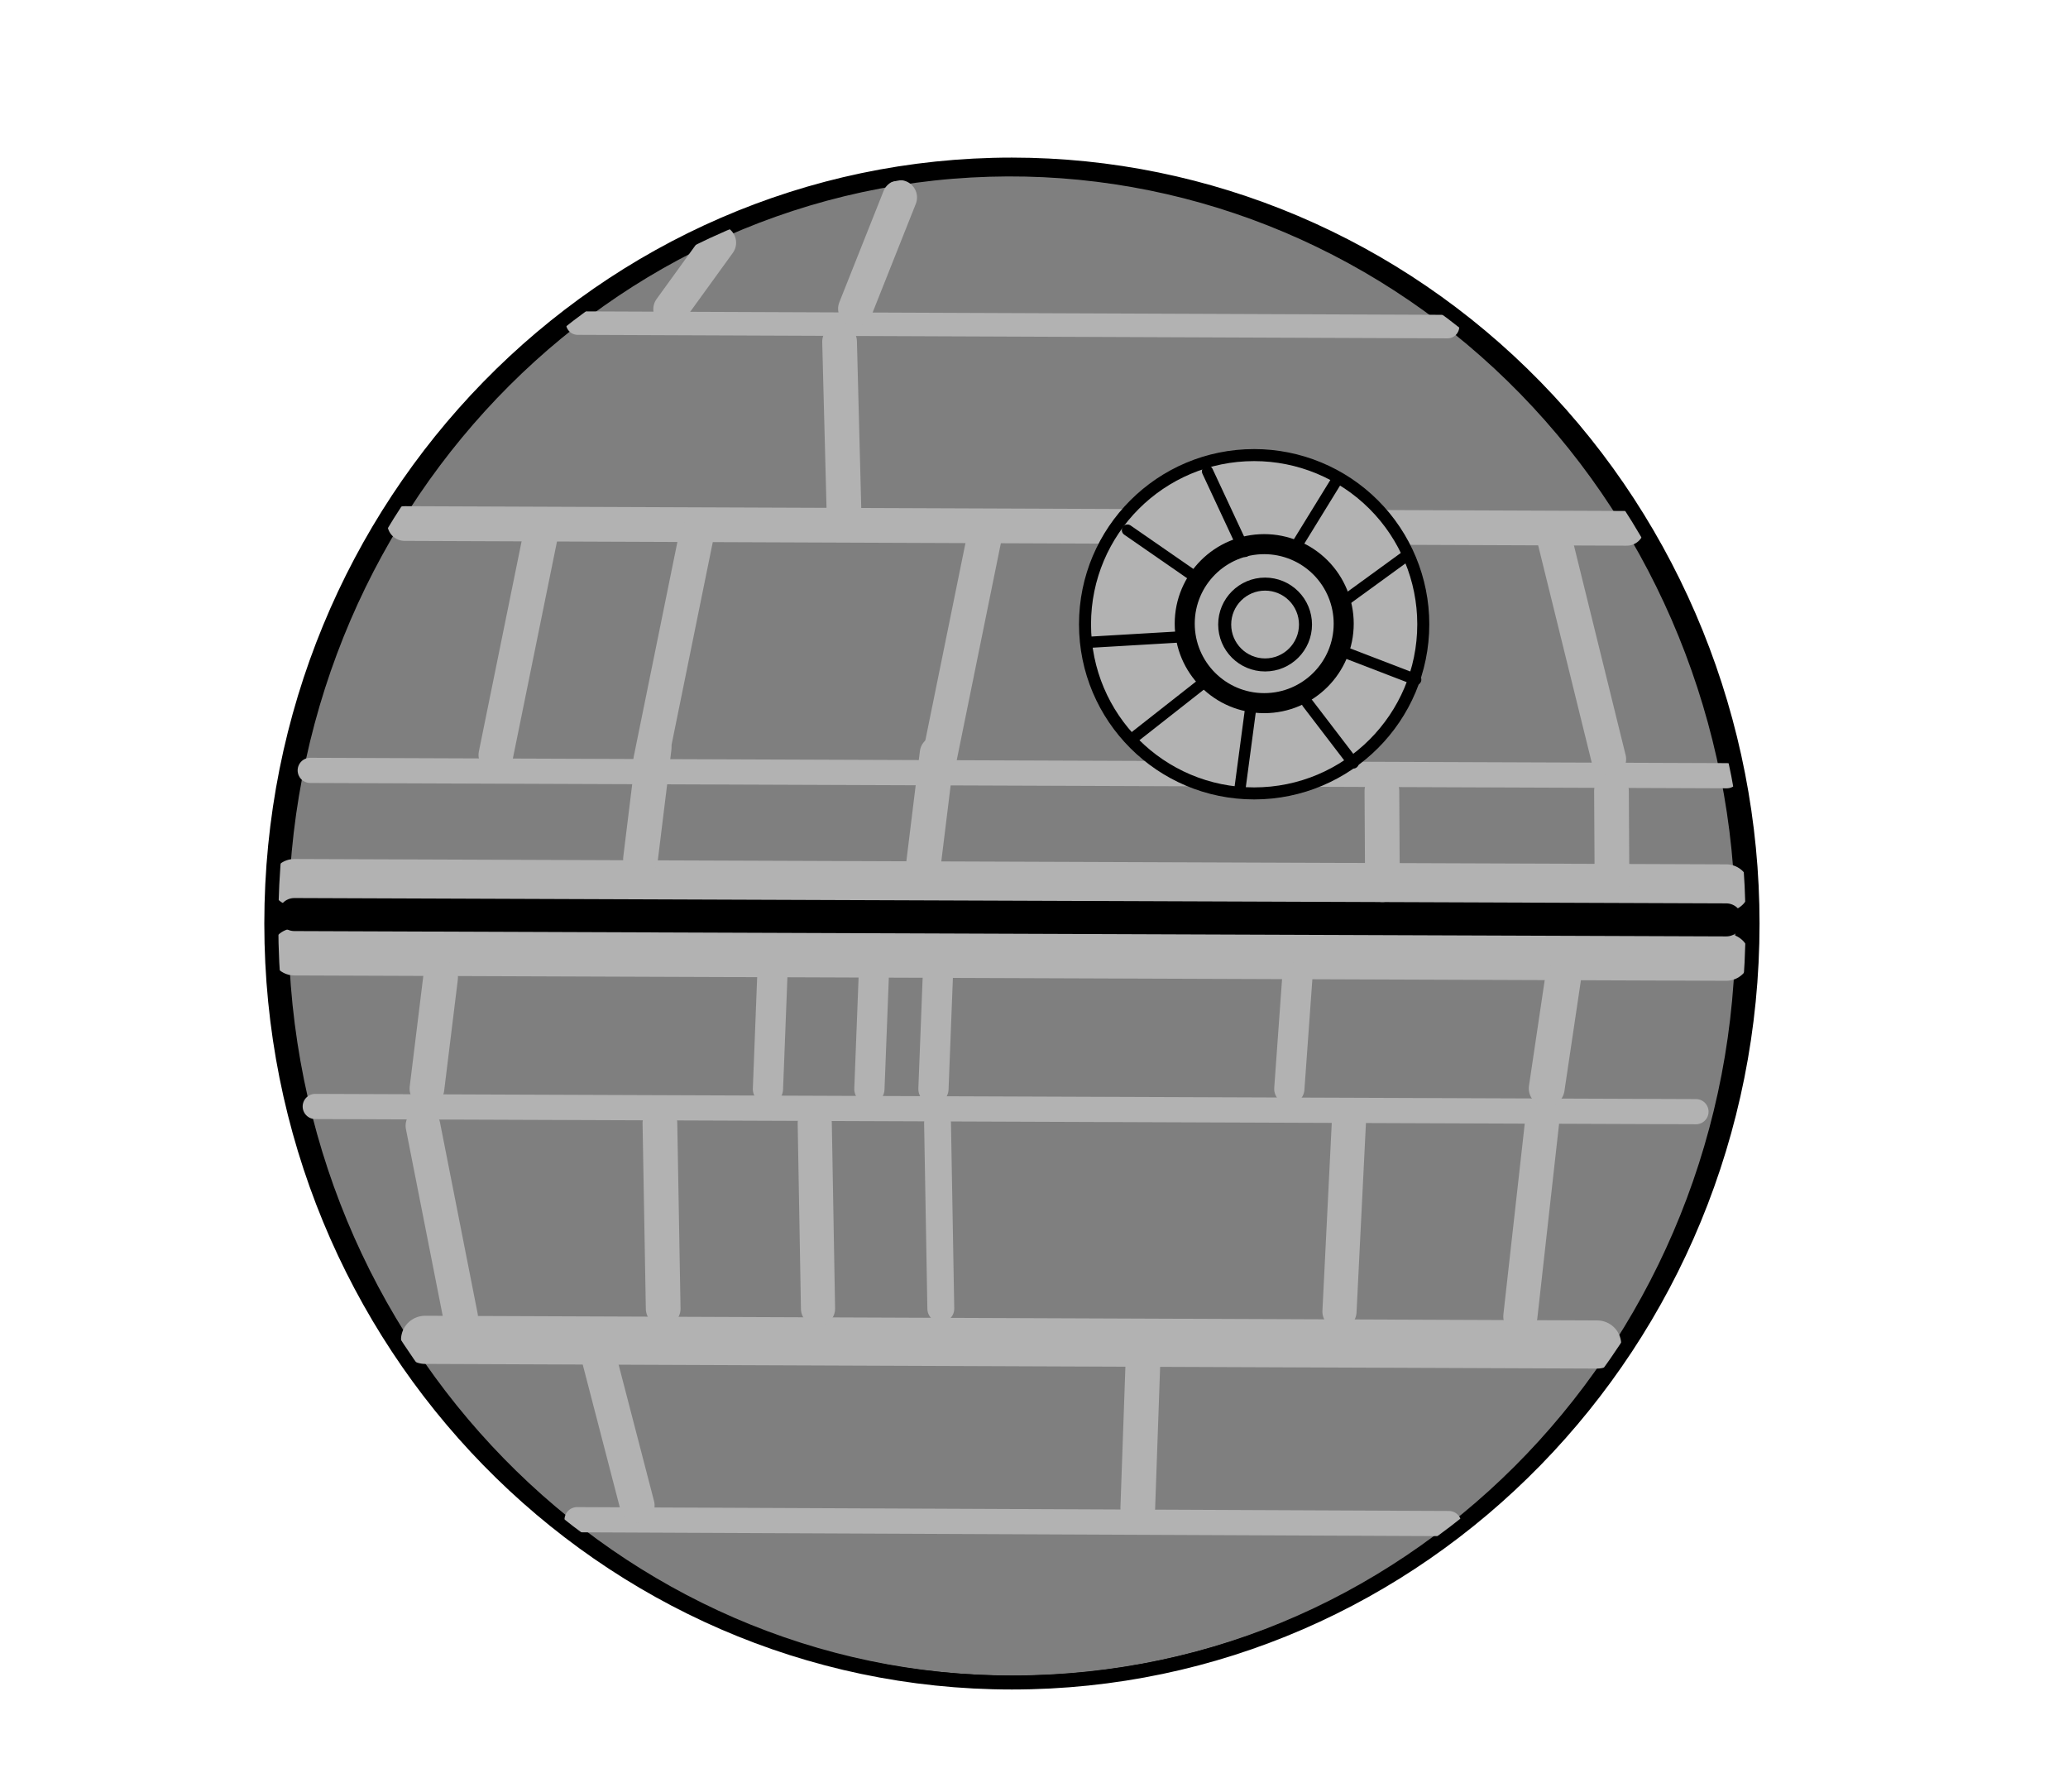
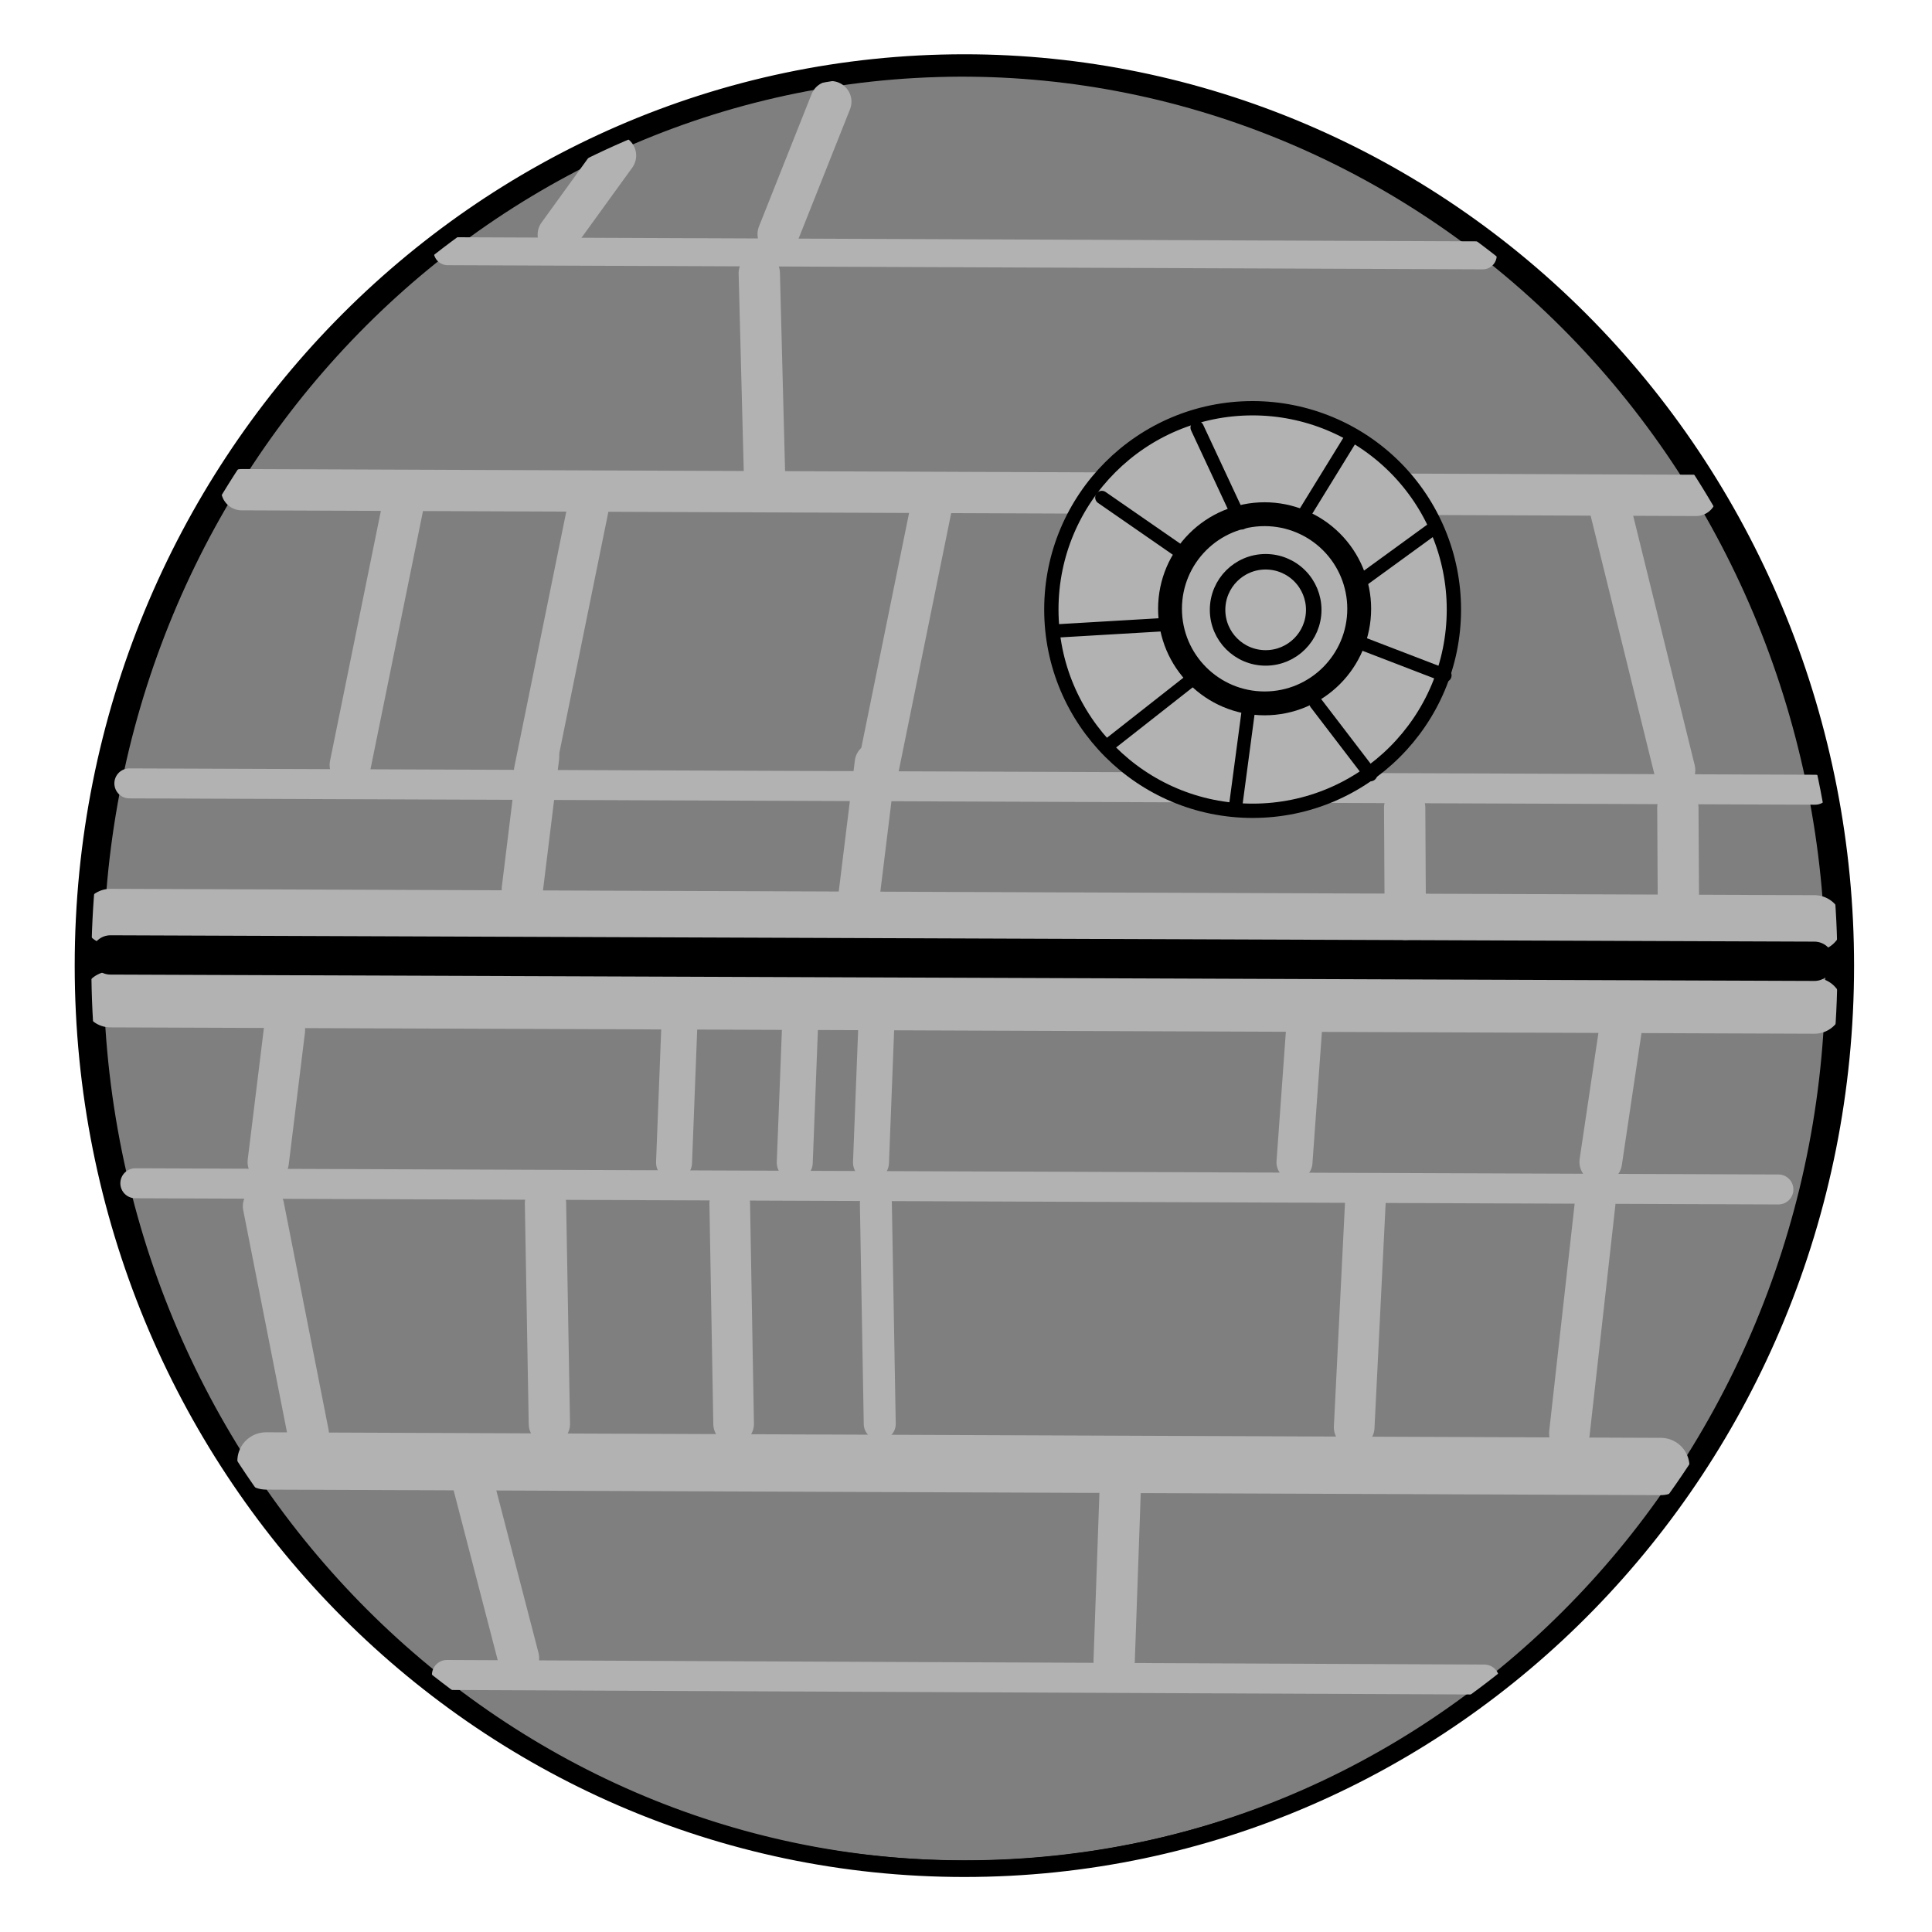
- <svg xmlns="http://www.w3.org/2000/svg" width="1847" height="1600">
+ <svg xmlns="http://www.w3.org/2000/svg" viewBox="180 100 1450 1450">
  <g>
    <path d="M 252.139 846.12 L 252.139 846.12 C 241.091 473.396 523.887 162.657 883.782 152.065 L 883.782 152.065 C 1056.61 146.978 1224.47 213.203 1350.43 336.17 C 1476.39 459.136 1550.13 628.774 1555.43 807.761 L 1555.43 807.761 C 1566.48 1180.48 1283.69 1491.22 923.792 1501.82 L 923.792 1501.82 C 563.897 1512.41 263.188 1218.84 252.139 846.12 Z" id="imagebot_47" stroke-linecap="round" stroke-linejoin="round" stroke-width="11.5" stroke="#000000" fill="#7f7f7f" />
    <path id="imagebot_67" d="M 515.943 288.525 L 1292.83 291.657" stroke-linecap="round" stroke-linejoin="round" stroke-dasharray="null" stroke-width="21" stroke="#b2b2b2" fill-opacity="null" fill="none" />
    <path id="imagebot_48" d="M 262.89 788.079 L 1541.77 792.847" stroke-linecap="round" stroke-linejoin="round" stroke-dasharray="null" stroke-width="42" stroke="#b2b2b2" fill-opacity="null" fill="none" />
    <path id="imagebot_49" d="M 262.89 850.068 L 1541.77 854.836" stroke-linecap="round" stroke-linejoin="round" stroke-dasharray="null" stroke-width="42" stroke="#b2b2b2" fill-opacity="null" fill="none" />
    <line id="imagebot_50" transform="translate(0 -4.76837) matrix(0.982416 0 0 1 32.5425 52.4521)" y2="773.774" x2="1536.236" y1="769.006" x1="234.47" stroke-linecap="round" stroke-linejoin="round" stroke-dasharray="null" stroke-width="29.5" stroke="#000000" fill="none" />
    <path id="imagebot_65" d="M 277.083 687.943 L 1542.23 692.711" stroke-linecap="round" stroke-linejoin="round" stroke-dasharray="null" stroke-width="22.5" stroke="#b2b2b2" fill-opacity="null" fill="none" />
    <path id="imagebot_66" d="M 361.419 467.515 L 1452.92 471.798" stroke-linecap="round" stroke-linejoin="round" stroke-dasharray="null" stroke-width="31" stroke="#b2b2b2" fill-opacity="null" fill="none" />
    <path transform="translate(0 4.76837) matrix(1.78971 0 0 1.78971 720.024 152.588)" d="M 139.147 223.552 L 139.147 223.552 C 139.147 176.937 176.937 139.147 223.552 139.147 L 223.552 139.147 C 245.938 139.147 267.407 148.04 283.236 163.869 C 299.065 179.698 307.957 201.167 307.957 223.552 L 307.957 223.552 C 307.957 270.168 270.168 307.957 223.552 307.957 L 223.552 307.957 C 176.937 307.957 139.147 270.168 139.147 223.552 Z" id="imagebot_51" stroke-opacity="null" stroke-linecap="round" stroke-linejoin="round" stroke-dasharray="null" stroke-width="6" stroke="#000000" fill="#b2b2b2" />
    <path transform="translate(4.76837 0) matrix(1.78971 0 0 1.78971 629.425 61.9889)" d="M 236.869 276.537 L 236.869 276.537 C 236.869 254.629 254.629 236.869 276.537 236.869 L 276.537 236.869 C 287.058 236.869 297.147 241.048 304.586 248.488 C 312.026 255.927 316.205 266.017 316.205 276.537 L 316.205 276.537 C 316.205 298.445 298.445 316.205 276.537 316.205 L 276.537 316.205 C 254.629 316.205 236.869 298.445 236.869 276.537 Z" id="imagebot_52" stroke-opacity="null" stroke-linecap="round" stroke-linejoin="round" stroke-dasharray="null" stroke-width="10" stroke="#000000" fill="#b2b2b2" />
    <path transform="translate(0 -4.76837) matrix(1.78971 0 0 1.78971 581.741 14.3052)" id="imagebot_53" d="M 286.118 306.281 L 286.118 306.281 C 286.118 295.145 295.145 286.118 306.281 286.118 L 306.281 286.118 C 311.629 286.118 316.758 288.242 320.539 292.024 C 324.321 295.805 326.445 300.934 326.445 306.281 L 326.445 306.281 C 326.445 317.418 317.418 326.445 306.281 326.445 L 306.281 326.445 C 295.145 326.445 286.118 317.418 286.118 306.281 Z" stroke-opacity="null" stroke-linecap="round" stroke-linejoin="round" stroke-dasharray="null" stroke-width="6.5" stroke="#000000" fill="#b2b2b2" />
    <line transform="translate(0 -4.76837)" id="imagebot_54" y2="435.22" x2="1192.913" y1="497.208" x1="1154.766" stroke-opacity="null" stroke-linecap="round" stroke-linejoin="round" stroke-dasharray="null" stroke-width="10" stroke="#000000" fill="none" />
    <line id="imagebot_55" y2="497.208" x2="1254.902" y1="535.355" x1="1202.45" stroke-opacity="null" stroke-linecap="round" stroke-linejoin="round" stroke-dasharray="null" stroke-width="10" stroke="#000000" fill="none" />
    <line transform="translate(-4.76837 0)" id="imagebot_56" y2="606.881" x2="1269.207" y1="583.039" x1="1207.218" stroke-opacity="null" stroke-linecap="round" stroke-linejoin="round" stroke-dasharray="null" stroke-width="10" stroke="#000000" fill="none" />
    <line transform="translate(0 -4.76837)" id="imagebot_58" y2="425.683" x2="1078.472" y1="497.208" x1="1111.851" stroke-opacity="null" stroke-linecap="round" stroke-linejoin="round" stroke-dasharray="null" stroke-width="10" stroke="#000000" fill="none" />
    <line transform="rotate(7.59462 1188.14 654.565) translate(0 -4.76837)" id="imagebot_59" y2="683.175" x2="1211.987" y1="635.491" x1="1164.303" stroke-opacity="null" stroke-linecap="round" stroke-linejoin="round" stroke-dasharray="null" stroke-width="10" stroke="#000000" fill="none" />
    <line id="imagebot_61" y2="473.367" x2="1006.947" y1="516.282" x1="1068.935" fill-opacity="null" stroke-opacity="null" stroke-linecap="round" stroke-linejoin="round" stroke-dasharray="null" stroke-width="10" stroke="#000000" fill="none" />
    <line id="imagebot_62" y2="573.502" x2="973.568" y1="568.734" x1="1054.63" fill-opacity="null" stroke-opacity="null" stroke-linecap="round" stroke-linejoin="round" stroke-dasharray="null" stroke-width="10" stroke="#000000" fill="none" />
    <line transform="translate(4.76837 0) translate(0 -4.76837)" id="imagebot_63" y2="664.101" x2="1006.947" y1="611.649" x1="1073.704" fill-opacity="null" stroke-opacity="null" stroke-linecap="round" stroke-linejoin="round" stroke-dasharray="null" stroke-width="10" stroke="#000000" fill="none" />
    <line transform="translate(0 -4.76837)" id="imagebot_64" y2="711.785" x2="1107.082" y1="640.26" x1="1116.619" fill-opacity="null" stroke-opacity="null" stroke-linecap="round" stroke-linejoin="round" stroke-dasharray="null" stroke-width="10" stroke="#000000" fill="none" />
    <path transform="rotate(349.695 463.352 573.503)" id="imagebot_72" d="M 501.499 478.135 L 425.205 668.87 L 501.499 478.135 Z" fill-opacity="null" stroke-linecap="round" stroke-linejoin="round" stroke-dasharray="null" stroke-width="31" stroke="#b2b2b2" fill="none" />
    <path id="imagebot_73" transform="rotate(349.695 601.635 578.271) translate(138.283 4.76837)" d="M501.499,478.135L425.205,668.87L501.499,478.135z" fill-opacity="null" stroke-linecap="round" stroke-linejoin="round" stroke-dasharray="null" stroke-width="31" stroke="#b2b2b2" fill="none" />
    <path id="imagebot_74" transform="rotate(349.695 859.126 578.271) translate(395.775 4.76837)" d="M501.499,478.135L425.205,668.87L501.499,478.135z" fill-opacity="null" stroke-linecap="round" stroke-linejoin="round" stroke-dasharray="null" stroke-width="31" stroke="#b2b2b2" fill="none" />
    <path id="imagebot_75" transform="rotate(324.345 1412.26 578.271) matrix(1 0 0 1 948.906 4.76837)" d="M501.499,478.135L425.205,668.87L501.499,478.135z" fill-opacity="null" stroke-linecap="round" stroke-linejoin="round" stroke-dasharray="null" stroke-width="31" stroke="#b2b2b2" fill="none" />
    <path transform="rotate(355.515 578.15 717.492) matrix(0.983869 -0.178888 0.178888 0.983869 33.6274 158.896)" id="imagebot_76" d="M 454.374 600.581 L 417.248 693.396 L 454.374 600.581 Z" fill-opacity="null" stroke-linecap="round" stroke-linejoin="round" stroke-dasharray="null" stroke-width="31" stroke="#b2b2b2" fill="none" />
    <path id="imagebot_77" transform="rotate(355.515 830.878 722.263) matrix(0.983869 -0.178888 0.178888 0.983869 286.351 163.664)" d="M454.374,600.581L417.248,693.396L454.374,600.581z" fill-opacity="null" stroke-linecap="round" stroke-linejoin="round" stroke-dasharray="null" stroke-width="31" stroke="#b2b2b2" fill="none" />
    <path transform="rotate(352.666 1234.46 748.12) matrix(0.966868 -0.255277 0.255277 0.966868 654.417 217.492)" id="imagebot_78" d="M 440.925 622.231 L 409.815 700.008 L 440.925 622.231 Z" fill-opacity="null" stroke-linecap="round" stroke-linejoin="round" stroke-dasharray="null" stroke-width="31" stroke="#b2b2b2" fill="none" />
    <path id="imagebot_79" transform="rotate(352.666 1439.5 748.119) matrix(0.966868 -0.255277 0.255277 0.966868 859.457 217.492)" d="M440.925,622.231L409.815,700.008L440.925,622.231z" fill-opacity="null" stroke-linecap="round" stroke-linejoin="round" stroke-dasharray="null" stroke-width="31" stroke="#b2b2b2" fill="none" />
    <path transform="rotate(347.019 751.811 380.498) matrix(0.983869 -0.178888 0.178888 0.983869 205.289 -141.512)" id="imagebot_80" d="M 472.353 541.282 L 416.295 681.428 L 472.353 541.282 Z" fill-opacity="null" stroke-linecap="round" stroke-linejoin="round" stroke-dasharray="null" stroke-width="31" stroke="#b2b2b2" fill="none" />
    <path transform="matrix(0.919368 0.3934 -0.3934 0.919368 152.109 -290.114) matrix(0.918543 -0.395321 0.395321 0.918543 147.439 -197.531)" id="imagebot_81" d="M 436.931 590.946 L 397.21 690.247 L 436.931 590.946 Z" fill-opacity="null" stroke-linecap="round" stroke-linejoin="round" stroke-dasharray="null" stroke-width="31" stroke="#b2b2b2" fill="none" />
    <path transform="rotate(347.342 620.477 246.412) matrix(0.999998 -0.00209065 0.00209065 0.999998 365.368 -447.094)" id="imagebot_82" d="M 281.167 669.845 L 226.146 718.23 L 281.167 669.845 Z" fill-opacity="null" stroke-linecap="round" stroke-linejoin="round" stroke-dasharray="null" stroke-width="31" stroke="#b2b2b2" fill="none" />
    <path id="imagebot_83" d="M 281.567 988.066 L 1514.72 992.714" stroke-linecap="round" stroke-linejoin="round" stroke-dasharray="null" stroke-width="22.5" stroke="#b2b2b2" fill-opacity="null" fill="none" />
    <path id="imagebot_84" d="M 379.643 1196.47 L 1426.48 1200.63" stroke-linecap="round" stroke-linejoin="round" stroke-dasharray="null" stroke-width="43" stroke="#b2b2b2" fill-opacity="null" fill="none" />
    <path id="imagebot_85" d="M 515.407 1357.09 L 1294.01 1360.53" stroke-linecap="round" stroke-linejoin="round" stroke-dasharray="null" stroke-width="22.5" stroke="#b2b2b2" fill-opacity="null" fill="none" />
    <path id="imagebot_86" transform="rotate(355.515 387.417 922.536) matrix(0.983869 -0.178888 0.178888 0.983869 -157.107 363.936)" d="M454.374,600.581L417.248,693.396L454.374,600.581z" fill-opacity="null" stroke-linecap="round" stroke-linejoin="round" stroke-dasharray="null" stroke-width="31" stroke="#b2b2b2" fill="none" />
    <path id="imagebot_87" transform="rotate(350.725 687.821 922.529) matrix(0.983869 -0.178888 0.178888 0.983869 143.3 363.936)" d="M454.374,600.581L417.248,693.396L454.374,600.581z" fill-opacity="null" stroke-linecap="round" stroke-linejoin="round" stroke-dasharray="null" stroke-width="27" stroke="#b2b2b2" fill="none" />
    <path id="imagebot_88" transform="rotate(350.725 778.419 922.528) matrix(0.983869 -0.178888 0.178888 0.983869 233.899 363.936)" d="M454.374,600.581L417.248,693.396L454.374,600.581z" fill-opacity="null" stroke-linecap="round" stroke-linejoin="round" stroke-dasharray="null" stroke-width="27" stroke="#b2b2b2" fill="none" />
    <path id="imagebot_89" transform="rotate(350.725 835.639 922.528) matrix(0.983869 -0.178888 0.178888 0.983869 291.12 363.936)" d="M454.374,600.581L417.248,693.396L454.374,600.581z" fill-opacity="null" stroke-linecap="round" stroke-linejoin="round" stroke-dasharray="null" stroke-width="27" stroke="#b2b2b2" fill="none" />
    <path id="imagebot_90" transform="rotate(352.624 1155.12 922.525) matrix(0.983869 -0.178888 0.178888 0.983869 610.6 363.936)" d="M454.374,600.581L417.248,693.396L454.374,600.581z" fill-opacity="null" stroke-linecap="round" stroke-linejoin="round" stroke-dasharray="null" stroke-width="27" stroke="#b2b2b2" fill="none" />
    <path id="imagebot_91" transform="rotate(356.971 1388.78 922.535) matrix(0.983869 -0.178888 0.178888 0.983869 844.25 363.936)" d="M454.374,600.581L417.248,693.396L454.374,600.581z" fill-opacity="null" stroke-linecap="round" stroke-linejoin="round" stroke-dasharray="null" stroke-width="32" stroke="#b2b2b2" fill="none" />
    <path transform="rotate(355.504 394.556 1090.54) matrix(0.879224 -0.476408 0.476408 0.879224 -308.767 767.802)" id="imagebot_92" d="M 496.905 538.122 L 432.341 699.53 L 496.905 538.122 Z" fill-opacity="null" stroke-linecap="round" stroke-linejoin="round" stroke-dasharray="null" stroke-width="31" stroke="#b2b2b2" fill="none" />
    <path id="imagebot_93" transform="rotate(3.62665 590.855 1085.85) matrix(0.895424 -0.445214 0.445214 0.895424 -96.8864 743.42)" d="M494.133,535.892L432.598,689.73L494.133,535.892z" fill-opacity="null" stroke-linecap="round" stroke-linejoin="round" stroke-dasharray="null" stroke-width="31" stroke="#b2b2b2" fill="none" />
    <path id="imagebot_94" transform="rotate(3.62665 729.137 1085.85) matrix(0.895424 -0.445214 0.445214 0.895424 41.3964 743.42)" d="M494.133,535.892L432.598,689.73L494.133,535.892z" fill-opacity="null" stroke-linecap="round" stroke-linejoin="round" stroke-dasharray="null" stroke-width="30.5" stroke="#b2b2b2" fill="none" />
    <path id="imagebot_95" transform="rotate(3.62665 838.81 1085.85) matrix(0.895424 -0.445214 0.445214 0.895424 151.069 743.42)" d="M494.133,535.892L432.598,689.73L494.133,535.892z" fill-opacity="null" stroke-linecap="round" stroke-linejoin="round" stroke-dasharray="null" stroke-width="24" stroke="#b2b2b2" fill="none" />
    <path transform="rotate(3.85339 1200.65 1084.44) matrix(0.921793 -0.387683 0.387683 0.921793 531.735 705.371)" id="imagebot_96" d="M 501.931 528.024 L 437.353 689.47 L 501.931 528.024 Z" fill-opacity="null" stroke-linecap="round" stroke-linejoin="round" stroke-dasharray="null" stroke-width="30.5" stroke="#b2b2b2" fill="none" />
    <path id="imagebot_97" transform="rotate(7.3934 1367.54 1089.21) matrix(0.921793 -0.387683 0.387683 0.921793 698.628 710.139)" d="M501.931,528.024L437.353,689.47L501.931,528.024z" fill-opacity="null" stroke-linecap="round" stroke-linejoin="round" stroke-dasharray="null" stroke-width="30.5" stroke="#b2b2b2" fill="none" />
    <path transform="rotate(356.59 551.385 1275.97) matrix(0.839173 -0.543864 0.543864 0.839173 -198.388 986.053)" id="imagebot_98" d="M 497.763 585.442 L 445.265 716.687 L 497.763 585.442 Z" fill-opacity="null" stroke-linecap="round" stroke-linejoin="round" stroke-dasharray="null" stroke-width="31" stroke="#b2b2b2" fill="none" />
    <path id="imagebot_99" transform="rotate(13.168 1018.68 1275.97) matrix(0.839173 -0.543864 0.543864 0.839173 268.912 986.053)" d="M497.763,585.442L445.265,716.687L497.763,585.442z" fill-opacity="null" stroke-linecap="round" stroke-linejoin="round" stroke-dasharray="null" stroke-width="31" stroke="#b2b2b2" fill="none" />
    <path d="M 242.318 824.724 L 242.318 824.724 C 242.318 450.42 538.469 146.987 903.789 146.987 L 903.789 146.987 C 1079.22 146.987 1247.47 218.391 1371.52 345.492 C 1495.57 472.592 1565.26 644.978 1565.26 824.724 L 1565.26 824.724 C 1565.26 1199.03 1269.11 1502.46 903.789 1502.46 L 903.789 1502.46 C 538.469 1502.46 242.318 1199.03 242.318 824.724 Z" id="imagebot_100" fill-opacity="0" stroke-opacity="null" stroke-linecap="round" stroke-linejoin="round" stroke-dasharray="null" stroke-width="12.5" stroke="#000000" fill="#ccc" />
  </g>
</svg>
